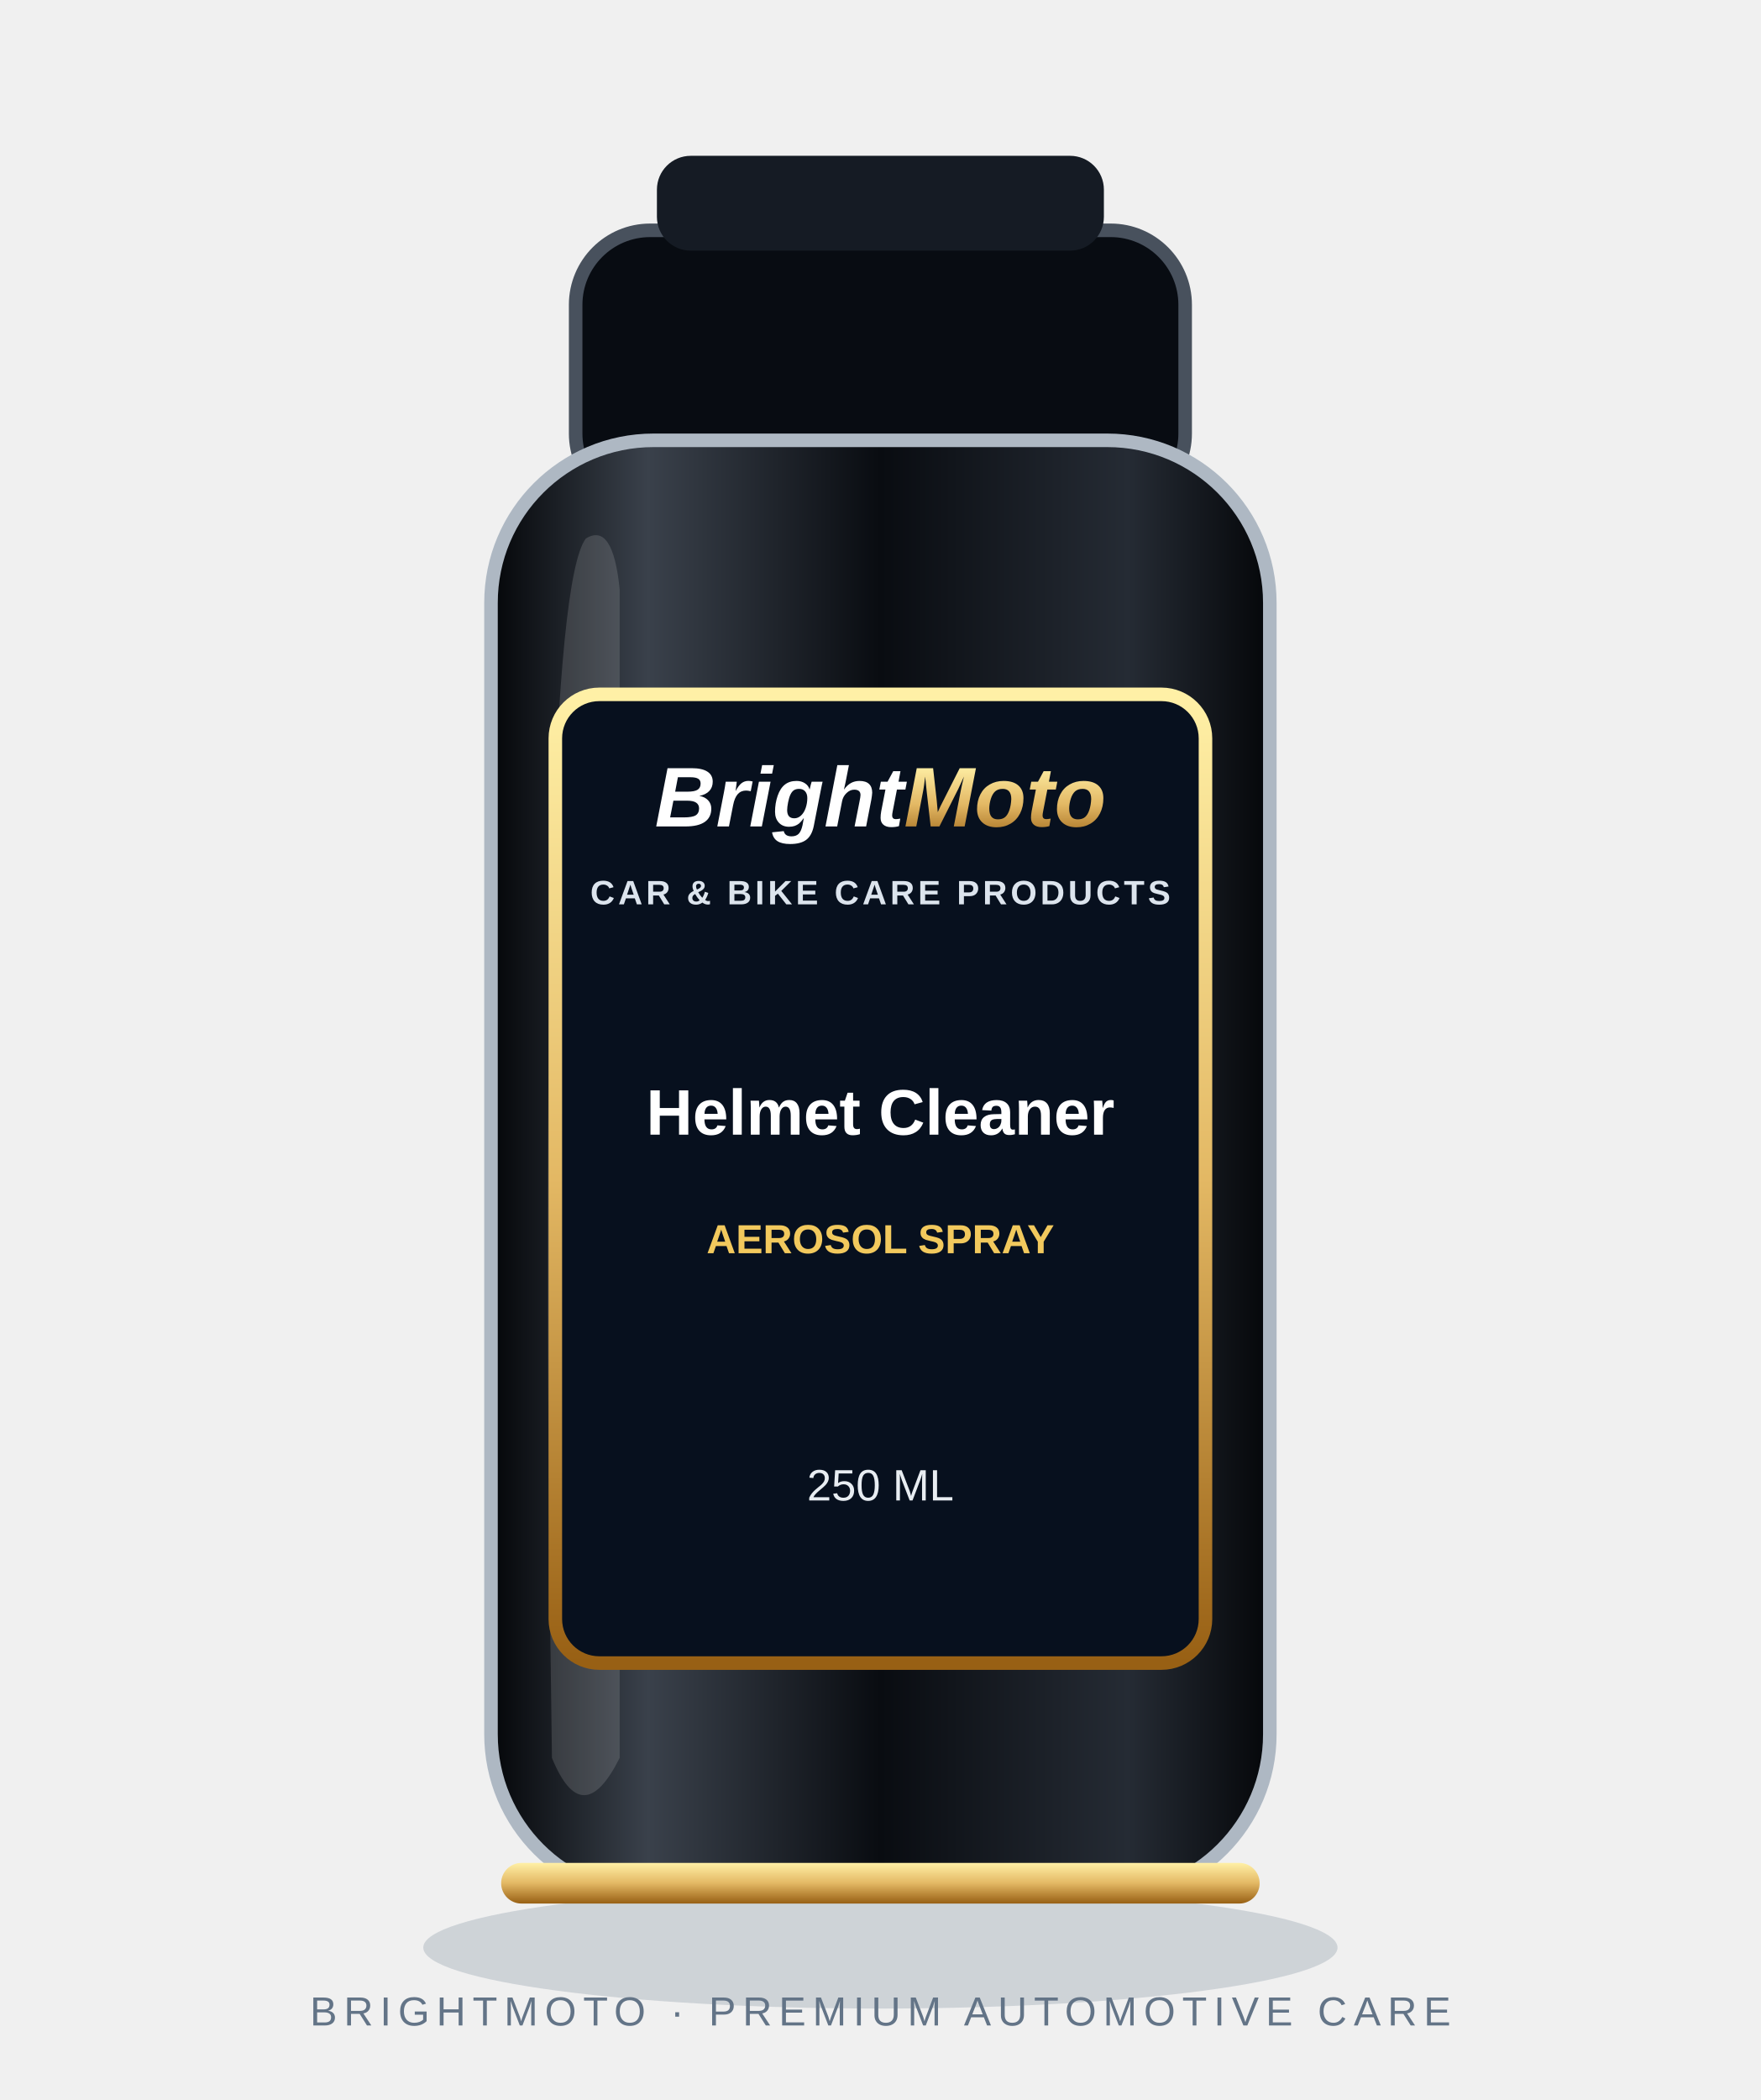
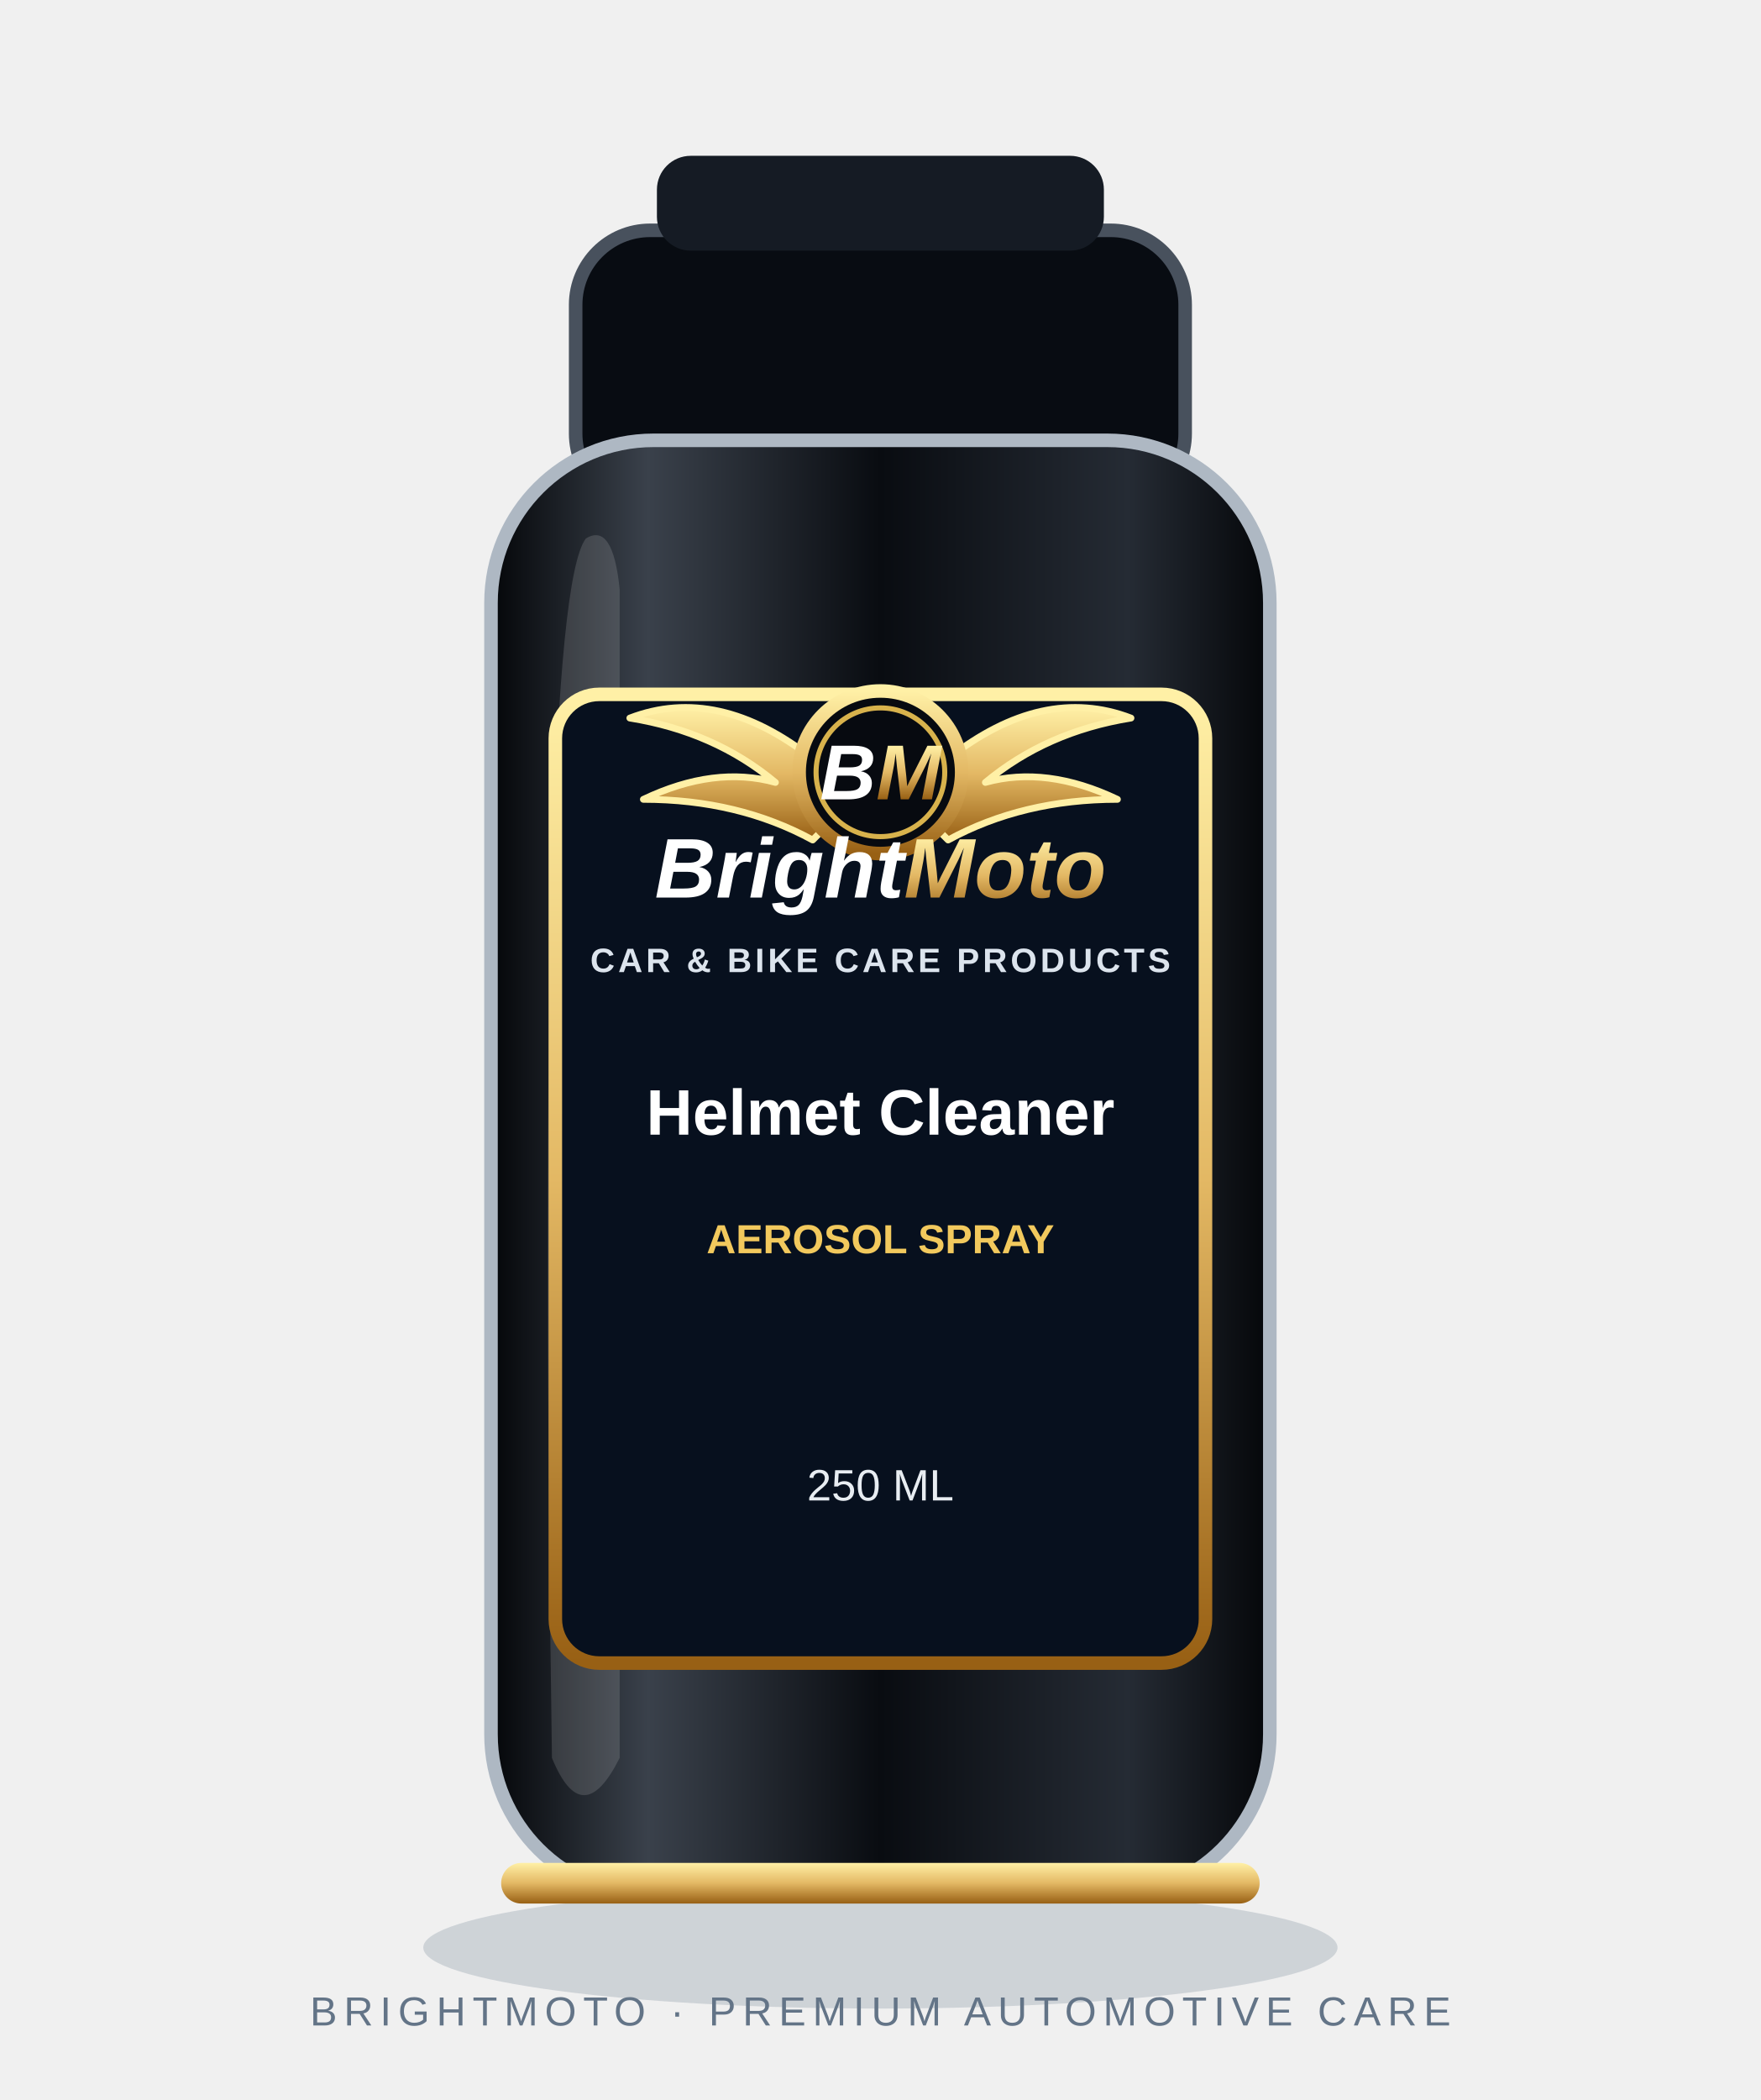
<svg xmlns="http://www.w3.org/2000/svg" viewBox="0 0 520 620" role="img" aria-label="BrightMoto Helmet Cleaner AEROSOL SPRAY pack">
  <defs>
    <linearGradient id="metal" x2="1">
      <stop stop-color="#05070a" />
      <stop offset=".2" stop-color="#3a414b" />
      <stop offset=".5" stop-color="#090c11" />
      <stop offset=".82" stop-color="#252b34" />
      <stop offset="1" stop-color="#05070a" />
    </linearGradient>
    <linearGradient id="gold" x2="0" y2="1">
      <stop stop-color="#fff0a6" />
      <stop offset=".5" stop-color="#e3b864" />
      <stop offset="1" stop-color="#986014" />
    </linearGradient>
    <linearGradient id="liquid" x2="1">
      <stop stop-color="#fff" stop-opacity=".4" />
      <stop offset=".2" stop-color="#173f8e" />
      <stop offset=".8" stop-color="#173f8e" />
      <stop offset="1" stop-color="#06162b" />
    </linearGradient>
  </defs>
  <ellipse cx="260" cy="575" rx="135" ry="18" fill="#102d4d" opacity=".15" />
  <rect x="170" y="68" width="180" height="82" rx="22" fill="#080c12" stroke="#48515d" stroke-width="4" />
  <rect x="194" y="46" width="132" height="28" rx="10" fill="#151b24" />
  <rect x="145" y="130" width="230" height="430" rx="48" fill="url(#metal)" stroke="#aeb8c3" stroke-width="4" />
  <path d="M173 159q-15 20 -10 360q9 22 20 0V174q-2 -20 -10 -15" fill="#fff" opacity=".14" />
  <rect x="164" y="205" width="192" height="286" rx="13" fill="#07101e" stroke="url(#gold)" stroke-width="4" />
+   <g transform="translate(260 228)" stroke-linejoin="round">
+     <path d="M-20 -4Q-48 -26 -74 -16Q-49 -12 -31 3Q-49 -2 -70 8Q-42 8 -20 20L-10 10Z M20 -4Q48 -26 74 -16Q49 -12 31 3Q49 -2 70 8Q42 8 20 20L10 10Z" fill="url(#gold)" stroke="#fff0a6" stroke-width="2" />
+     <circle r="24" fill="#070a10" stroke="url(#gold)" stroke-width="4" />
+     <circle r="19" fill="none" stroke="#d8b24c" stroke-width="1.5" />
+     <text y="8" text-anchor="middle" font-family="Arial,sans-serif" font-size="23" font-weight="900" font-style="italic" fill="#fff">B<tspan fill="url(#gold)">M</tspan>
+     </text>
+   </g>
  <g text-anchor="middle" font-family="Arial,sans-serif">
-     <text x="260" y="244" fill="#fff" font-size="25" font-weight="900" font-style="italic">Bright<tspan fill="url(#gold)">Moto</tspan>
+     <text x="260" y="265" fill="#fff" font-size="25" font-weight="900" font-style="italic">Bright<tspan fill="url(#gold)">Moto</tspan>
    </text>
-     <text x="260" y="267" fill="#dce4ed" font-size="10" font-weight="700" letter-spacing="1">CAR &amp; BIKE CARE PRODUCTS</text>
-     <path d="M178 282h164" stroke="url(#gold)" stroke-width="3" />
+     <text x="260" y="287" fill="#dce4ed" font-size="10" font-weight="700" letter-spacing="1">CAR &amp; BIKE CARE PRODUCTS</text>
+     <path d="M178 298h164" stroke="url(#gold)" stroke-width="3" />
    <text x="260" y="335" fill="#fff" font-size="19" font-weight="900">Helmet Cleaner</text>
    <text x="260" y="370" fill="#f2c95d" font-size="12" font-weight="700">AEROSOL SPRAY</text>
    <text x="260" y="443" fill="#e8edf2" font-size="13">250 ML</text>
  </g>
  <rect x="148" y="550" width="224" height="12" rx="6" fill="url(#gold)" />
  <text x="260" y="598" text-anchor="middle" font-family="Arial" font-size="12" fill="#637487" letter-spacing="2">BRIGHTMOTO · PREMIUM AUTOMOTIVE CARE</text>
</svg>
